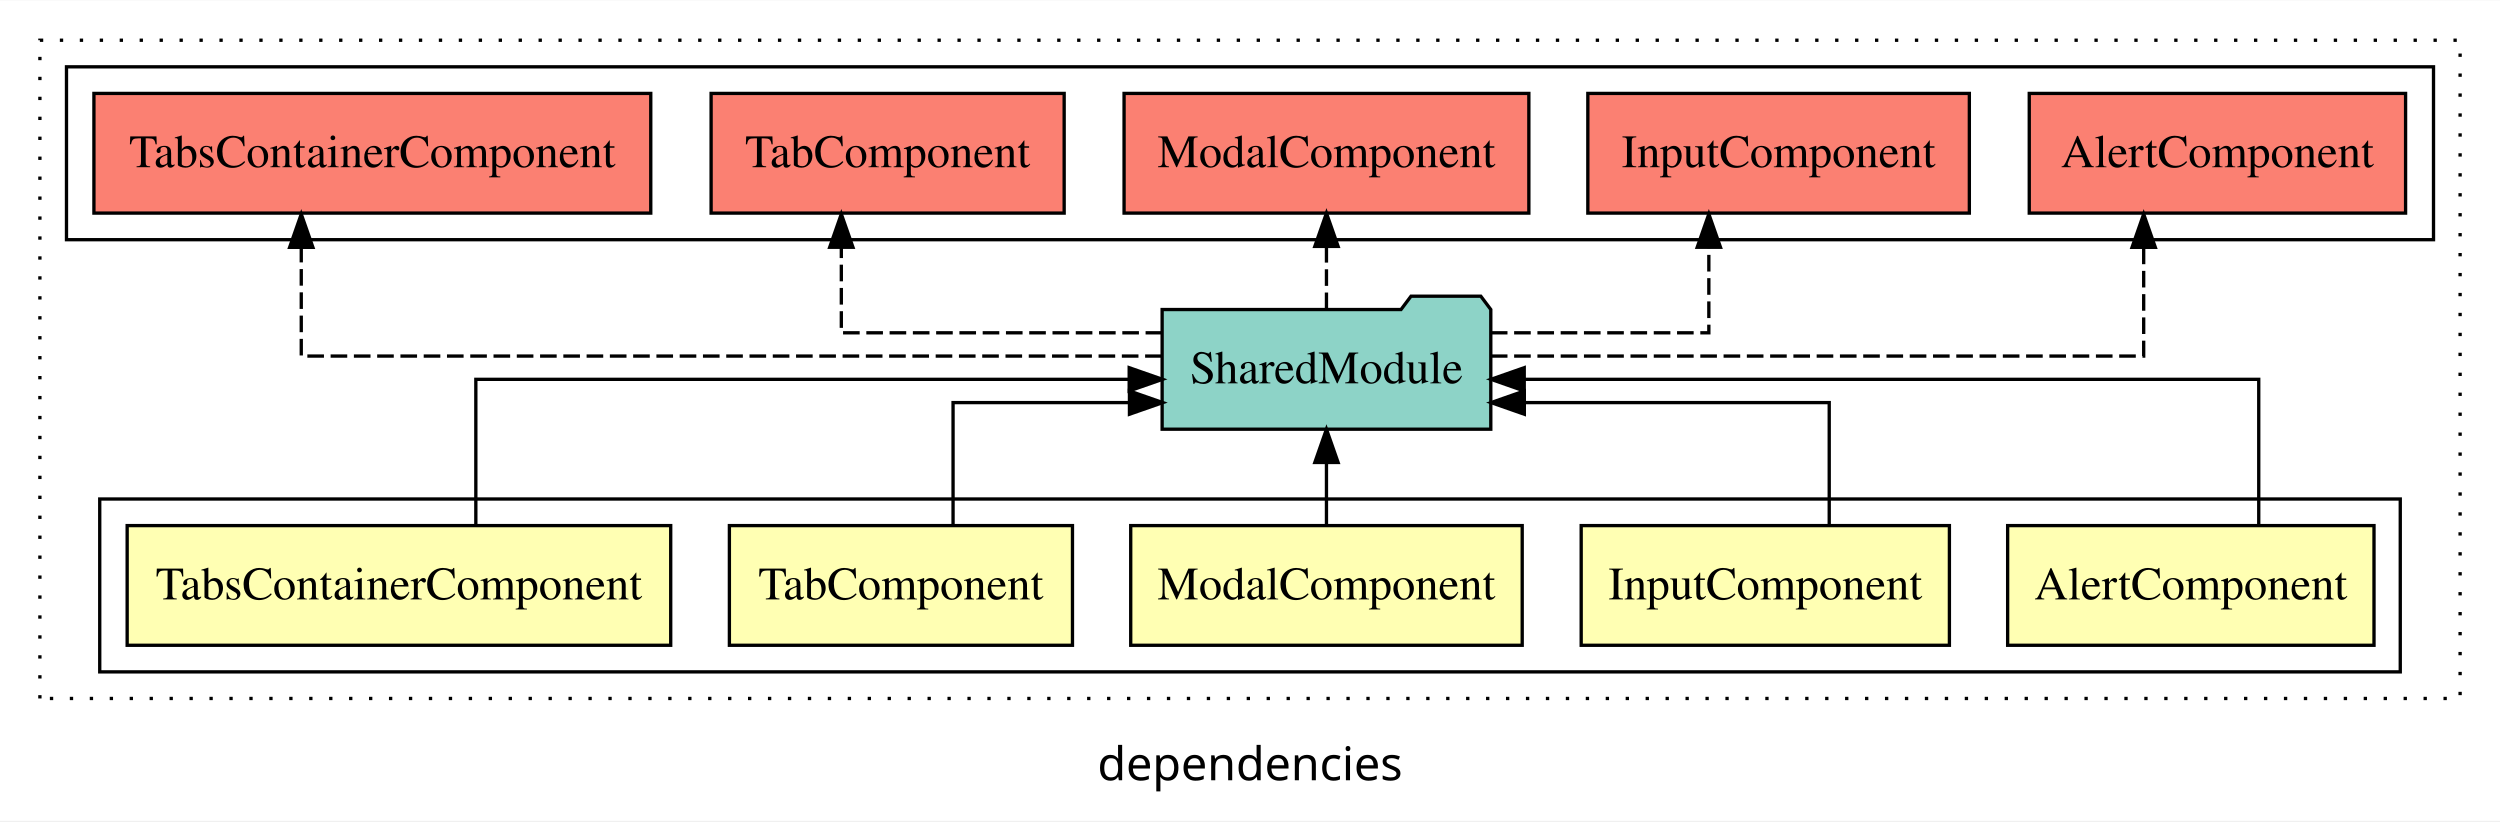
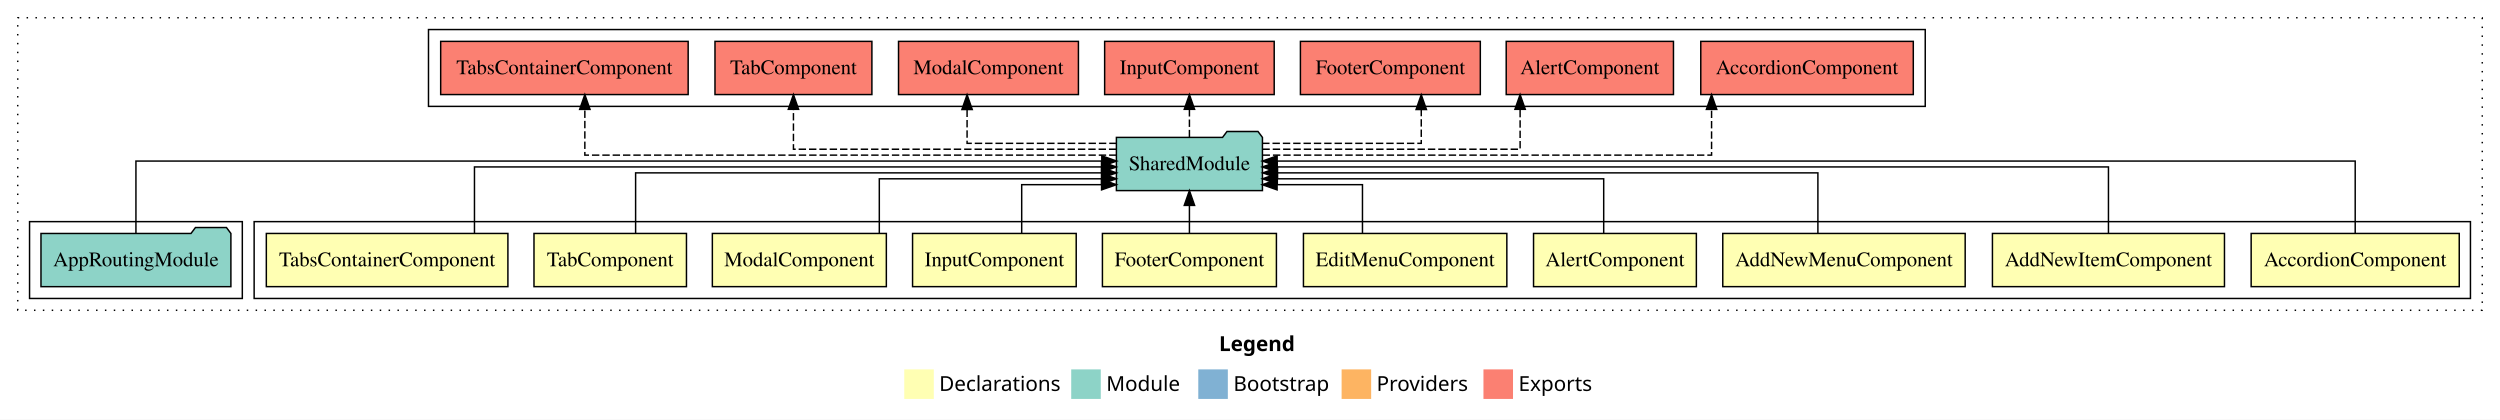
- <svg xmlns="http://www.w3.org/2000/svg" width="752pt" height="247pt" viewBox="0.00 0.00 752.00 246.80">
-   <g id="graph0" class="graph" transform="scale(1 1) rotate(0) translate(4 242.8)">
-     <polygon fill="white" stroke="transparent" points="-4,4 -4,-242.8 748,-242.8 748,4 -4,4" />
-     <text text-anchor="middle" x="372" y="-8.2" font-family="sans-serif" font-size="14.00">dependencies</text>
+ <svg xmlns="http://www.w3.org/2000/svg" width="1692pt" height="284pt" viewBox="0.00 0.00 1692.00 284.00">
+   <g id="graph0" class="graph" transform="scale(1 1) rotate(0) translate(4 280)">
+     <polygon fill="white" stroke="transparent" points="-4,4 -4,-280 1688,-280 1688,4 -4,4" />
+     <text text-anchor="start" x="821.01" y="-42.4" font-family="Times-12" font-weight="bold" font-size="14.00">Legend</text>
+     <polygon fill="#ffffb3" stroke="transparent" points="608,-10 608,-30 628,-30 628,-10 608,-10" />
+     <text text-anchor="start" x="631.63" y="-15.4" font-family="Times-12" font-size="14.00">  Declarations</text>
+     <polygon fill="#8dd3c7" stroke="transparent" points="721,-10 721,-30 741,-30 741,-10 721,-10" />
+     <text text-anchor="start" x="744.73" y="-15.4" font-family="Times-12" font-size="14.00">  Module</text>
+     <polygon fill="#80b1d3" stroke="transparent" points="807,-10 807,-30 827,-30 827,-10 807,-10" />
+     <text text-anchor="start" x="830.78" y="-15.4" font-family="Times-12" font-size="14.00">  Bootstrap</text>
+     <polygon fill="#fdb462" stroke="transparent" points="904,-10 904,-30 924,-30 924,-10 904,-10" />
+     <text text-anchor="start" x="927.67" y="-15.4" font-family="Times-12" font-size="14.00">  Providers</text>
+     <polygon fill="#fb8072" stroke="transparent" points="1000,-10 1000,-30 1020,-30 1020,-10 1000,-10" />
+     <text text-anchor="start" x="1023.73" y="-15.4" font-family="Times-12" font-size="14.00">  Exports</text>
    <g id="clust1" class="cluster">
-       <polygon fill="none" stroke="black" stroke-dasharray="1,5" points="8,-32.8 8,-230.8 736,-230.8 736,-32.8 8,-32.8" />
+       <polygon fill="none" stroke="black" stroke-dasharray="1,5" points="8,-70 8,-268 1676,-268 1676,-70 8,-70" />
    </g>
-     <g id="clust9" class="cluster">
-       <polygon fill="none" stroke="black" points="16,-170.8 16,-222.8 728,-222.8 728,-170.8 16,-170.8" />
+     <g id="clust14" class="cluster">
+       <polygon fill="none" stroke="black" points="286,-208 286,-260 1299,-260 1299,-208 286,-208" />
    </g>
    <g id="clust2" class="cluster">
-       <polygon fill="none" stroke="black" points="26,-40.8 26,-92.8 718,-92.8 718,-40.8 26,-40.8" />
+       <polygon fill="none" stroke="black" points="168,-78 168,-130 1668,-130 1668,-78 168,-78" />
+     </g>
+     <g id="clust13" class="cluster">
+       <polygon fill="none" stroke="black" points="16,-78 16,-130 160,-130 160,-78 16,-78" />
    </g>
    <g id="node1" class="node">
-       <polygon fill="#ffffb3" stroke="black" points="710.1,-84.8 599.9,-84.8 599.9,-48.8 710.1,-48.8 710.1,-84.8" />
-       <text text-anchor="middle" x="655" y="-62.6" font-family="Times,serif" font-size="14.00">AlertComponent</text>
+       <polygon fill="#ffffb3" stroke="black" points="1660.42,-122 1519.58,-122 1519.58,-86 1660.42,-86 1660.42,-122" />
+       <text text-anchor="middle" x="1590" y="-99.8" font-family="Times,serif" font-size="14.00">AccordionComponent</text>
+     </g>
+     <g id="node11" class="node">
+       <polygon fill="#8dd3c7" stroke="black" points="850.42,-187 847.42,-191 826.42,-191 823.42,-187 751.58,-187 751.58,-151 850.42,-151 850.42,-187" />
+       <text text-anchor="middle" x="801" y="-164.8" font-family="Times,serif" font-size="14.00">SharedModule</text>
+     </g>
+     <g id="edge1" class="edge">
+       <path fill="none" stroke="black" d="M1590,-122.31C1590,-142.15 1590,-171 1590,-171 1590,-171 860.36,-171 860.36,-171" />
+       <polygon fill="black" stroke="black" points="860.36,-167.5 850.36,-171 860.36,-174.5 860.36,-167.5" />
+     </g>
+     <g id="node2" class="node">
+       <polygon fill="#ffffb3" stroke="black" points="1501.52,-122 1344.48,-122 1344.48,-86 1501.52,-86 1501.52,-122" />
+       <text text-anchor="middle" x="1423" y="-99.8" font-family="Times,serif" font-size="14.00">AddNewItemComponent</text>
+     </g>
+     <g id="edge2" class="edge">
+       <path fill="none" stroke="black" d="M1423,-122.22C1423,-140.83 1423,-167 1423,-167 1423,-167 860.33,-167 860.33,-167" />
+       <polygon fill="black" stroke="black" points="860.33,-163.5 850.33,-167 860.33,-170.5 860.33,-163.5" />
+     </g>
+     <g id="node3" class="node">
+       <polygon fill="#ffffb3" stroke="black" points="1326.03,-122 1161.97,-122 1161.97,-86 1326.03,-86 1326.03,-122" />
+       <text text-anchor="middle" x="1244" y="-99.8" font-family="Times,serif" font-size="14.00">AddNewMenuComponent</text>
+     </g>
+     <g id="edge3" class="edge">
+       <path fill="none" stroke="black" d="M1226.35,-122.02C1226.35,-139.37 1226.35,-163 1226.35,-163 1226.35,-163 860.63,-163 860.63,-163" />
+       <polygon fill="black" stroke="black" points="860.63,-159.5 850.63,-163 860.63,-166.5 860.63,-159.5" />
+     </g>
+     <g id="node4" class="node">
+       <polygon fill="#ffffb3" stroke="black" points="1144.1,-122 1033.9,-122 1033.9,-86 1144.1,-86 1144.1,-122" />
+       <text text-anchor="middle" x="1089" y="-99.8" font-family="Times,serif" font-size="14.00">AlertComponent</text>
+     </g>
+     <g id="edge4" class="edge">
+       <path fill="none" stroke="black" d="M1081.38,-122.01C1081.38,-138.05 1081.38,-159 1081.38,-159 1081.38,-159 860.48,-159 860.48,-159" />
+       <polygon fill="black" stroke="black" points="860.48,-155.5 850.48,-159 860.48,-162.5 860.48,-155.5" />
+     </g>
+     <g id="node5" class="node">
+       <polygon fill="#ffffb3" stroke="black" points="1015.83,-122 878.17,-122 878.17,-86 1015.83,-86 1015.83,-122" />
+       <text text-anchor="middle" x="947" y="-99.8" font-family="Times,serif" font-size="14.00">EditMenuComponent</text>
+     </g>
+     <g id="edge5" class="edge">
+       <path fill="none" stroke="black" d="M918.12,-122.12C918.12,-136.78 918.12,-155 918.12,-155 918.12,-155 860.33,-155 860.33,-155" />
+       <polygon fill="black" stroke="black" points="860.33,-151.5 850.33,-155 860.33,-158.5 860.33,-151.5" />
    </g>
    <g id="node6" class="node">
-       <polygon fill="#8dd3c7" stroke="black" points="444.43,-149.8 441.43,-153.8 420.43,-153.8 417.43,-149.8 345.57,-149.8 345.57,-113.8 444.43,-113.8 444.43,-149.8" />
-       <text text-anchor="middle" x="395" y="-127.6" font-family="Times,serif" font-size="14.00">SharedModule</text>
+       <polygon fill="#ffffb3" stroke="black" points="859.88,-122 742.12,-122 742.12,-86 859.88,-86 859.88,-122" />
+       <text text-anchor="middle" x="801" y="-99.8" font-family="Times,serif" font-size="14.00">FooterComponent</text>
    </g>
-     <g id="edge1" class="edge">
-       <path fill="none" stroke="black" d="M675.43,-85.07C675.43,-103.36 675.43,-128.8 675.43,-128.8 675.43,-128.8 454.49,-128.8 454.49,-128.8" />
-       <polygon fill="black" stroke="black" points="454.49,-125.3 444.49,-128.8 454.49,-132.3 454.49,-125.3" />
-     </g>
-     <g id="node2" class="node">
-       <polygon fill="#ffffb3" stroke="black" points="582.38,-84.8 471.62,-84.8 471.62,-48.8 582.38,-48.8 582.38,-84.8" />
-       <text text-anchor="middle" x="527" y="-62.6" font-family="Times,serif" font-size="14.00">InputComponent</text>
-     </g>
-     <g id="edge2" class="edge">
-       <path fill="none" stroke="black" d="M546.23,-84.81C546.23,-100.85 546.23,-121.8 546.23,-121.8 546.23,-121.8 454.52,-121.8 454.52,-121.8" />
-       <polygon fill="black" stroke="black" points="454.52,-118.3 444.52,-121.8 454.52,-125.3 454.52,-118.3" />
-     </g>
-     <g id="node3" class="node">
-       <polygon fill="#ffffb3" stroke="black" points="453.88,-84.8 336.12,-84.8 336.12,-48.8 453.88,-48.8 453.88,-84.8" />
-       <text text-anchor="middle" x="395" y="-62.6" font-family="Times,serif" font-size="14.00">ModalComponent</text>
-     </g>
-     <g id="edge3" class="edge">
-       <path fill="none" stroke="black" d="M395,-84.91C395,-84.91 395,-103.79 395,-103.79" />
-       <polygon fill="black" stroke="black" points="391.5,-103.79 395,-113.79 398.5,-103.79 391.5,-103.79" />
-     </g>
-     <g id="node4" class="node">
-       <polygon fill="#ffffb3" stroke="black" points="318.6,-84.8 215.4,-84.8 215.4,-48.8 318.6,-48.8 318.6,-84.8" />
-       <text text-anchor="middle" x="267" y="-62.6" font-family="Times,serif" font-size="14.00">TabComponent</text>
-     </g>
-     <g id="edge4" class="edge">
-       <path fill="none" stroke="black" d="M282.68,-84.81C282.68,-100.85 282.68,-121.8 282.68,-121.8 282.68,-121.8 335.74,-121.8 335.74,-121.8" />
-       <polygon fill="black" stroke="black" points="335.74,-125.3 345.74,-121.8 335.74,-118.3 335.74,-125.3" />
-     </g>
-     <g id="node5" class="node">
-       <polygon fill="#ffffb3" stroke="black" points="197.75,-84.8 34.25,-84.8 34.25,-48.8 197.75,-48.8 197.75,-84.8" />
-       <text text-anchor="middle" x="116" y="-62.6" font-family="Times,serif" font-size="14.00">TabsContainerComponent</text>
-     </g>
-     <g id="edge5" class="edge">
-       <path fill="none" stroke="black" d="M139.13,-85.07C139.13,-103.36 139.13,-128.8 139.13,-128.8 139.13,-128.8 335.66,-128.8 335.66,-128.8" />
-       <polygon fill="black" stroke="black" points="335.66,-132.3 345.66,-128.8 335.66,-125.3 335.66,-132.3" />
+     <g id="edge6" class="edge">
+       <path fill="none" stroke="black" d="M801,-122.11C801,-122.11 801,-140.99 801,-140.99" />
+       <polygon fill="black" stroke="black" points="797.5,-140.99 801,-150.99 804.5,-140.99 797.5,-140.99" />
    </g>
    <g id="node7" class="node">
-       <polygon fill="#fb8072" stroke="black" points="719.6,-214.8 606.4,-214.8 606.4,-178.8 719.6,-178.8 719.6,-214.8" />
-       <text text-anchor="middle" x="663" y="-192.6" font-family="Times,serif" font-size="14.00">AlertComponent </text>
+       <polygon fill="#ffffb3" stroke="black" points="724.38,-122 613.62,-122 613.62,-86 724.38,-86 724.38,-122" />
+       <text text-anchor="middle" x="669" y="-99.8" font-family="Times,serif" font-size="14.00">InputComponent</text>
    </g>
-     <g id="edge6" class="edge">
-       <path fill="none" stroke="black" stroke-dasharray="5,2" d="M444.45,-135.8C516.23,-135.8 640.82,-135.8 640.82,-135.8 640.82,-135.8 640.82,-168.5 640.82,-168.5" />
-       <polygon fill="black" stroke="black" points="637.32,-168.5 640.82,-178.5 644.32,-168.5 637.32,-168.5" />
+     <g id="edge7" class="edge">
+       <path fill="none" stroke="black" d="M687.48,-122.12C687.48,-136.78 687.48,-155 687.48,-155 687.48,-155 741.54,-155 741.54,-155" />
+       <polygon fill="black" stroke="black" points="741.54,-158.5 751.54,-155 741.54,-151.5 741.54,-158.5" />
    </g>
    <g id="node8" class="node">
-       <polygon fill="#fb8072" stroke="black" points="588.38,-214.8 473.62,-214.8 473.62,-178.8 588.38,-178.8 588.38,-214.8" />
-       <text text-anchor="middle" x="531" y="-192.6" font-family="Times,serif" font-size="14.00">InputComponent </text>
+       <polygon fill="#ffffb3" stroke="black" points="595.88,-122 478.12,-122 478.12,-86 595.88,-86 595.88,-122" />
+       <text text-anchor="middle" x="537" y="-99.8" font-family="Times,serif" font-size="14.00">ModalComponent</text>
    </g>
-     <g id="edge7" class="edge">
-       <path fill="none" stroke="black" stroke-dasharray="5,2" d="M444.45,-142.8C475.62,-142.8 510.02,-142.8 510.02,-142.8 510.02,-142.8 510.02,-168.52 510.02,-168.52" />
-       <polygon fill="black" stroke="black" points="506.52,-168.52 510.02,-178.52 513.52,-168.52 506.52,-168.52" />
+     <g id="edge8" class="edge">
+       <path fill="none" stroke="black" d="M591.12,-122.01C591.12,-138.05 591.12,-159 591.12,-159 591.12,-159 741.53,-159 741.53,-159" />
+       <polygon fill="black" stroke="black" points="741.53,-162.5 751.53,-159 741.53,-155.5 741.53,-162.5" />
    </g>
    <g id="node9" class="node">
-       <polygon fill="#fb8072" stroke="black" points="455.88,-214.8 334.12,-214.8 334.12,-178.8 455.88,-178.8 455.88,-214.8" />
-       <text text-anchor="middle" x="395" y="-192.6" font-family="Times,serif" font-size="14.00">ModalComponent </text>
+       <polygon fill="#ffffb3" stroke="black" points="460.6,-122 357.4,-122 357.4,-86 460.6,-86 460.6,-122" />
+       <text text-anchor="middle" x="409" y="-99.8" font-family="Times,serif" font-size="14.00">TabComponent</text>
    </g>
-     <g id="edge8" class="edge">
-       <path fill="none" stroke="black" stroke-dasharray="5,2" d="M395,-149.91C395,-149.91 395,-168.79 395,-168.79" />
-       <polygon fill="black" stroke="black" points="391.5,-168.79 395,-178.79 398.5,-168.79 391.5,-168.79" />
+     <g id="edge9" class="edge">
+       <path fill="none" stroke="black" d="M426.18,-122.02C426.18,-139.37 426.18,-163 426.18,-163 426.18,-163 741.61,-163 741.61,-163" />
+       <polygon fill="black" stroke="black" points="741.61,-166.5 751.61,-163 741.61,-159.5 741.61,-166.5" />
    </g>
    <g id="node10" class="node">
-       <polygon fill="#fb8072" stroke="black" points="316.1,-214.8 209.9,-214.8 209.9,-178.8 316.1,-178.8 316.1,-214.8" />
-       <text text-anchor="middle" x="263" y="-192.6" font-family="Times,serif" font-size="14.00">TabComponent </text>
-     </g>
-     <g id="edge9" class="edge">
-       <path fill="none" stroke="black" stroke-dasharray="5,2" d="M345.59,-142.8C303.26,-142.8 249.07,-142.8 249.07,-142.8 249.07,-142.8 249.07,-168.52 249.07,-168.52" />
-       <polygon fill="black" stroke="black" points="245.57,-168.52 249.07,-178.52 252.57,-168.52 245.57,-168.52" />
-     </g>
-     <g id="node11" class="node">
-       <polygon fill="#fb8072" stroke="black" points="191.75,-214.8 24.25,-214.8 24.25,-178.8 191.75,-178.8 191.75,-214.8" />
-       <text text-anchor="middle" x="108" y="-192.6" font-family="Times,serif" font-size="14.00">TabsContainerComponent </text>
+       <polygon fill="#ffffb3" stroke="black" points="339.75,-122 176.25,-122 176.25,-86 339.75,-86 339.75,-122" />
+       <text text-anchor="middle" x="258" y="-99.8" font-family="Times,serif" font-size="14.00">TabsContainerComponent</text>
    </g>
    <g id="edge10" class="edge">
-       <path fill="none" stroke="black" stroke-dasharray="5,2" d="M345.45,-135.8C258.28,-135.8 86.62,-135.8 86.62,-135.8 86.62,-135.8 86.62,-168.5 86.62,-168.5" />
-       <polygon fill="black" stroke="black" points="83.12,-168.5 86.62,-178.5 90.12,-168.5 83.12,-168.5" />
+       <path fill="none" stroke="black" d="M317.12,-122.22C317.12,-140.83 317.12,-167 317.12,-167 317.12,-167 741.49,-167 741.49,-167" />
+       <polygon fill="black" stroke="black" points="741.49,-170.5 751.49,-167 741.49,-163.5 741.49,-170.5" />
+     </g>
+     <g id="node13" class="node">
+       <polygon fill="#fb8072" stroke="black" points="1290.92,-252 1147.08,-252 1147.08,-216 1290.92,-216 1290.92,-252" />
+       <text text-anchor="middle" x="1219" y="-229.8" font-family="Times,serif" font-size="14.00">AccordionComponent </text>
+     </g>
+     <g id="edge12" class="edge">
+       <path fill="none" stroke="black" stroke-dasharray="5,2" d="M850.51,-175C947.77,-175 1154.39,-175 1154.39,-175 1154.39,-175 1154.39,-205.98 1154.39,-205.98" />
+       <polygon fill="black" stroke="black" points="1150.89,-205.98 1154.39,-215.98 1157.89,-205.98 1150.89,-205.98" />
+     </g>
+     <g id="node14" class="node">
+       <polygon fill="#fb8072" stroke="black" points="1128.6,-252 1015.4,-252 1015.4,-216 1128.6,-216 1128.6,-252" />
+       <text text-anchor="middle" x="1072" y="-229.8" font-family="Times,serif" font-size="14.00">AlertComponent </text>
+     </g>
+     <g id="edge13" class="edge">
+       <path fill="none" stroke="black" stroke-dasharray="5,2" d="M850.39,-179C916.3,-179 1024.81,-179 1024.81,-179 1024.81,-179 1024.81,-205.99 1024.81,-205.99" />
+       <polygon fill="black" stroke="black" points="1021.31,-205.99 1024.81,-215.99 1028.31,-205.99 1021.31,-205.99" />
+     </g>
+     <g id="node15" class="node">
+       <polygon fill="#fb8072" stroke="black" points="997.88,-252 876.12,-252 876.12,-216 997.88,-216 997.88,-252" />
+       <text text-anchor="middle" x="937" y="-229.8" font-family="Times,serif" font-size="14.00">FooterComponent </text>
+     </g>
+     <g id="edge14" class="edge">
+       <path fill="none" stroke="black" stroke-dasharray="5,2" d="M850.22,-183C896.23,-183 957.91,-183 957.91,-183 957.91,-183 957.91,-205.88 957.91,-205.88" />
+       <polygon fill="black" stroke="black" points="954.41,-205.88 957.91,-215.88 961.41,-205.88 954.41,-205.88" />
+     </g>
+     <g id="node16" class="node">
+       <polygon fill="#fb8072" stroke="black" points="858.38,-252 743.62,-252 743.62,-216 858.38,-216 858.38,-252" />
+       <text text-anchor="middle" x="801" y="-229.8" font-family="Times,serif" font-size="14.00">InputComponent </text>
+     </g>
+     <g id="edge15" class="edge">
+       <path fill="none" stroke="black" stroke-dasharray="5,2" d="M801,-187.11C801,-187.11 801,-205.99 801,-205.99" />
+       <polygon fill="black" stroke="black" points="797.5,-205.99 801,-215.99 804.5,-205.99 797.5,-205.99" />
+     </g>
+     <g id="node17" class="node">
+       <polygon fill="#fb8072" stroke="black" points="725.88,-252 604.12,-252 604.12,-216 725.88,-216 725.88,-252" />
+       <text text-anchor="middle" x="665" y="-229.8" font-family="Times,serif" font-size="14.00">ModalComponent </text>
+     </g>
+     <g id="edge16" class="edge">
+       <path fill="none" stroke="black" stroke-dasharray="5,2" d="M751.73,-183C707.84,-183 650.52,-183 650.52,-183 650.52,-183 650.52,-205.88 650.52,-205.88" />
+       <polygon fill="black" stroke="black" points="647.02,-205.88 650.52,-215.88 654.02,-205.88 647.02,-205.88" />
+     </g>
+     <g id="node18" class="node">
+       <polygon fill="#fb8072" stroke="black" points="586.1,-252 479.9,-252 479.9,-216 586.1,-216 586.1,-252" />
+       <text text-anchor="middle" x="533" y="-229.8" font-family="Times,serif" font-size="14.00">TabComponent </text>
+     </g>
+     <g id="edge17" class="edge">
+       <path fill="none" stroke="black" stroke-dasharray="5,2" d="M751.53,-179C674.1,-179 533,-179 533,-179 533,-179 533,-205.99 533,-205.99" />
+       <polygon fill="black" stroke="black" points="529.5,-205.99 533,-215.99 536.5,-205.99 529.5,-205.99" />
+     </g>
+     <g id="node19" class="node">
+       <polygon fill="#fb8072" stroke="black" points="461.75,-252 294.25,-252 294.25,-216 461.75,-216 461.75,-252" />
+       <text text-anchor="middle" x="378" y="-229.8" font-family="Times,serif" font-size="14.00">TabsContainerComponent </text>
+     </g>
+     <g id="edge18" class="edge">
+       <path fill="none" stroke="black" stroke-dasharray="5,2" d="M751.64,-175C642.81,-175 391.82,-175 391.82,-175 391.82,-175 391.82,-205.98 391.82,-205.98" />
+       <polygon fill="black" stroke="black" points="388.32,-205.98 391.82,-215.98 395.32,-205.98 388.32,-205.98" />
+     </g>
+     <g id="node12" class="node">
+       <polygon fill="#8dd3c7" stroke="black" points="152.27,-122 149.27,-126 128.27,-126 125.27,-122 23.73,-122 23.73,-86 152.27,-86 152.27,-122" />
+       <text text-anchor="middle" x="88" y="-99.8" font-family="Times,serif" font-size="14.00">AppRoutingModule</text>
+     </g>
+     <g id="edge11" class="edge">
+       <path fill="none" stroke="black" d="M88,-122.31C88,-142.15 88,-171 88,-171 88,-171 741.71,-171 741.71,-171" />
+       <polygon fill="black" stroke="black" points="741.71,-174.5 751.71,-171 741.71,-167.5 741.71,-174.5" />
    </g>
  </g>
</svg>
